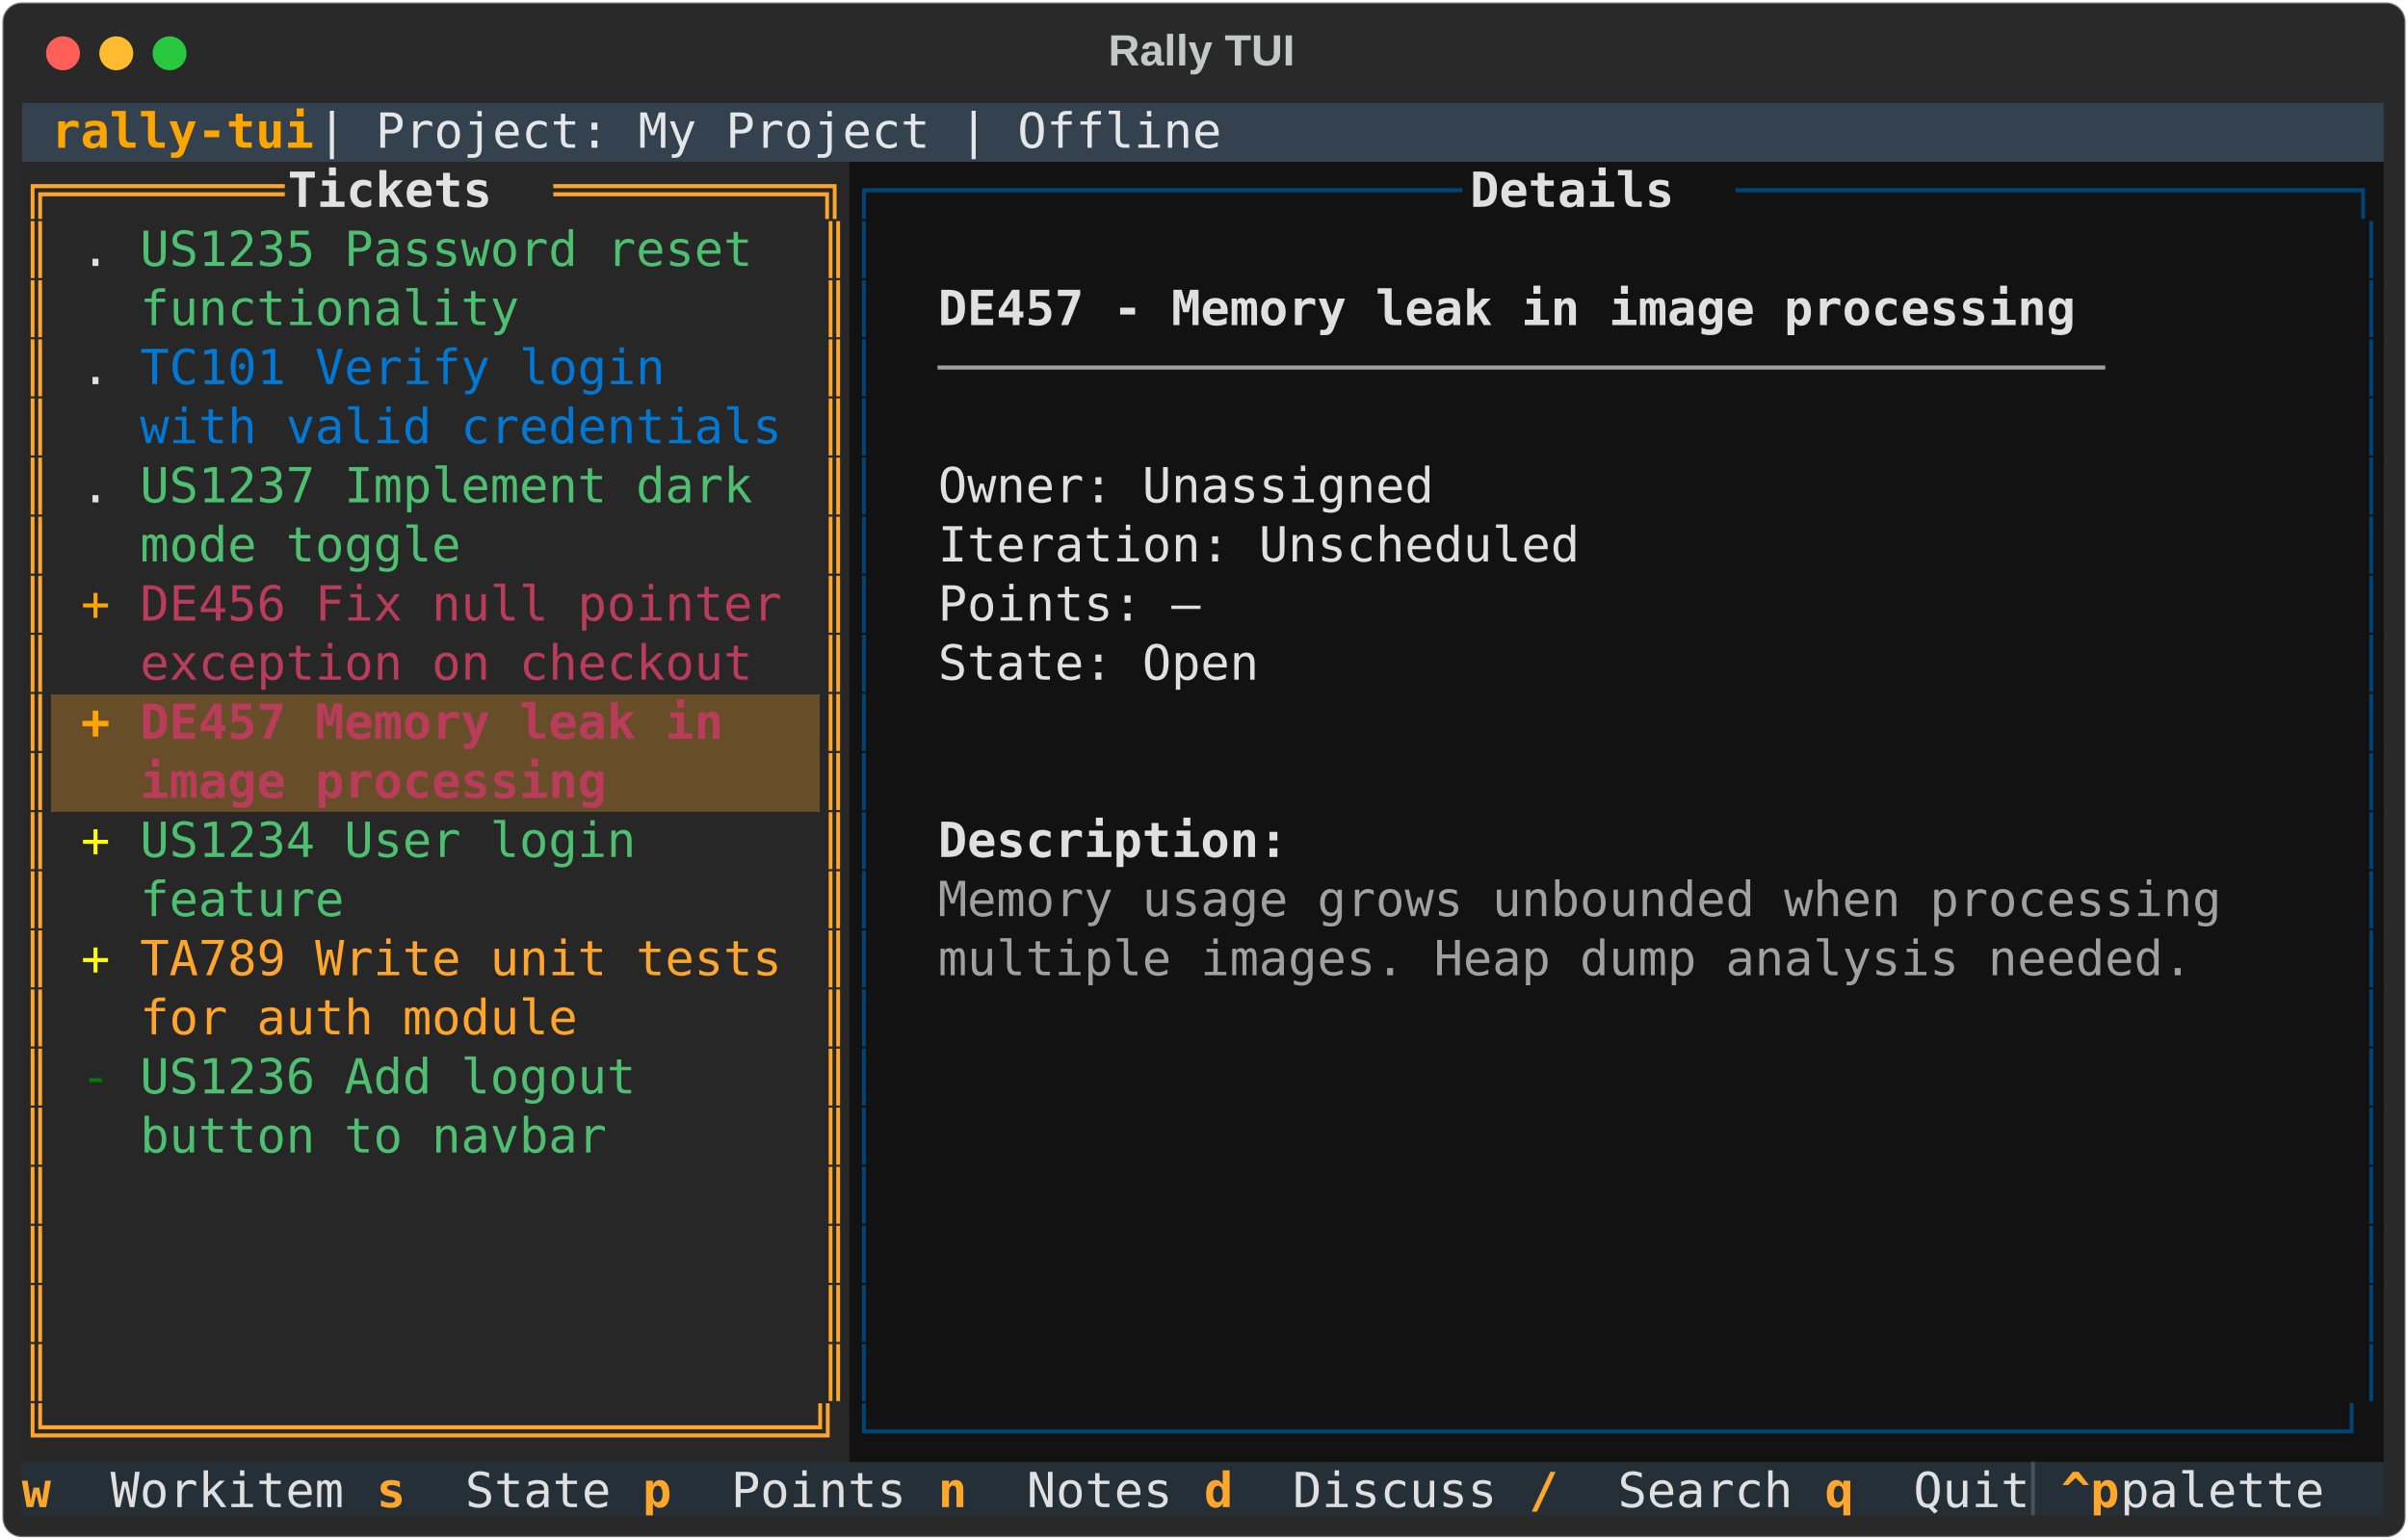
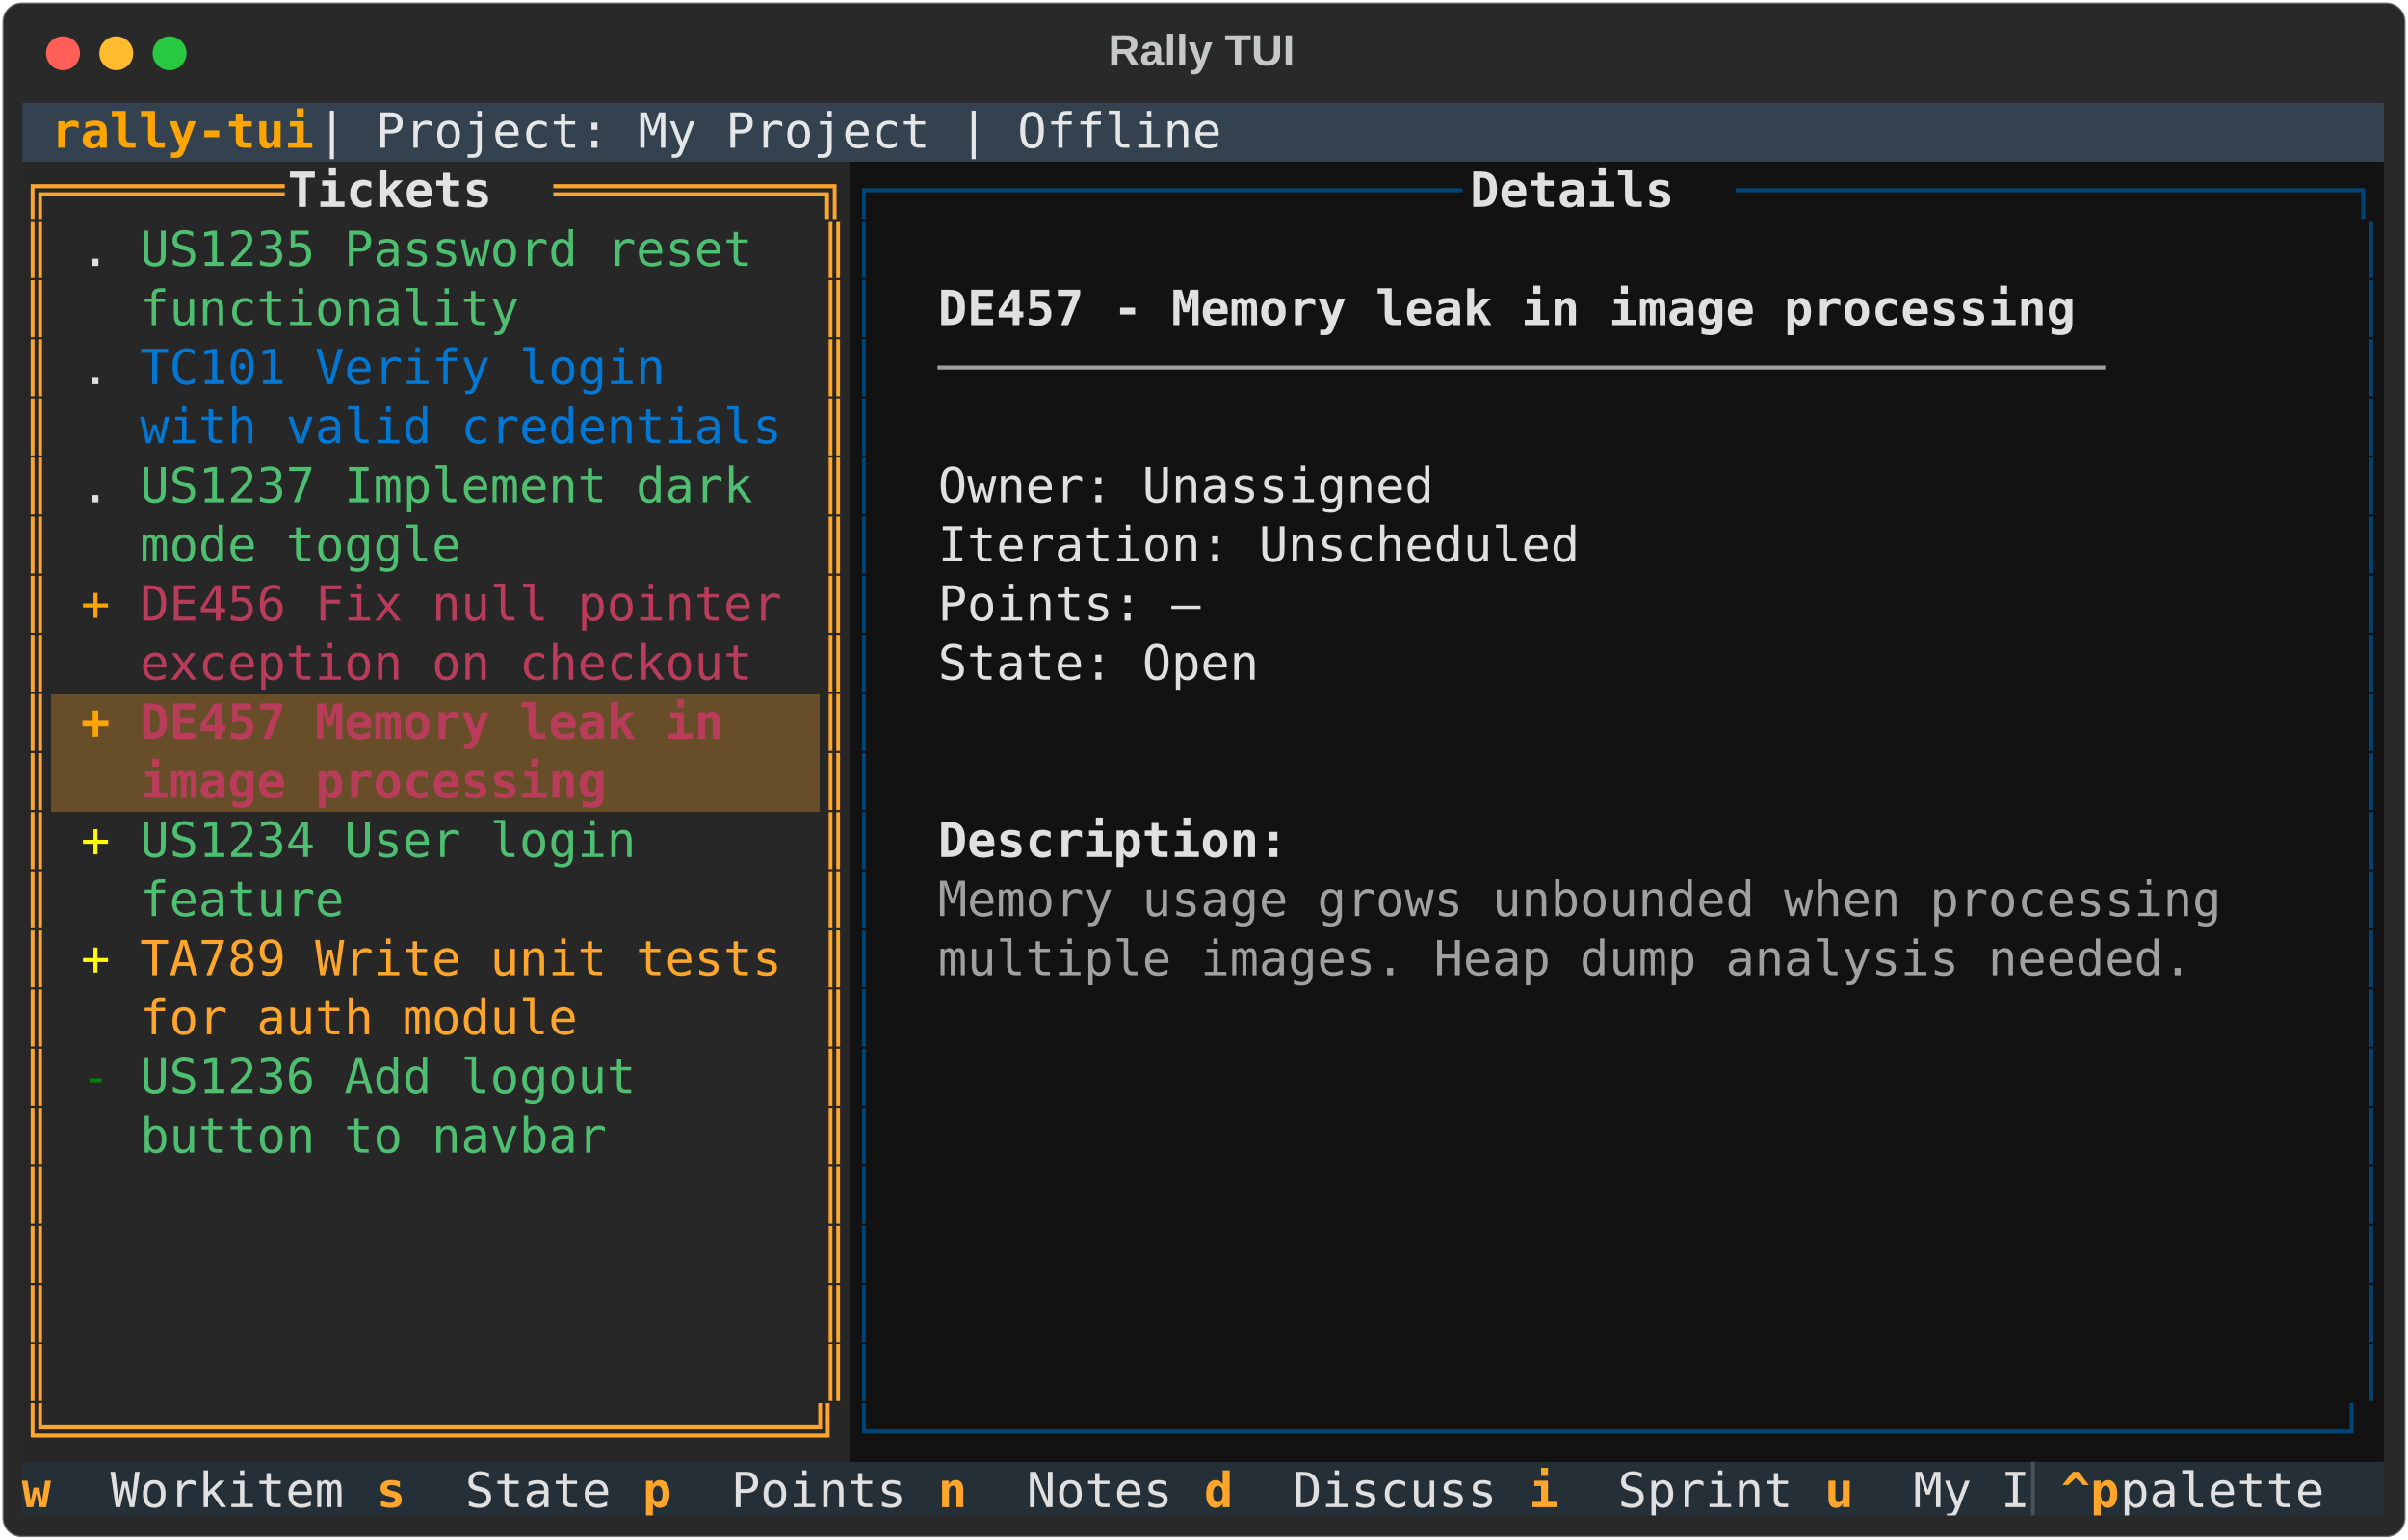
<svg xmlns="http://www.w3.org/2000/svg" class="rich-terminal" viewBox="0 0 994 635.6">
  <style>

    @font-face {
        font-family: "Fira Code";
        src: local("FiraCode-Regular"),
                url("https://cdnjs.cloudflare.com/ajax/libs/firacode/6.2.0/woff2/FiraCode-Regular.woff2") format("woff2"),
                url("https://cdnjs.cloudflare.com/ajax/libs/firacode/6.2.0/woff/FiraCode-Regular.woff") format("woff");
        font-style: normal;
        font-weight: 400;
    }
    @font-face {
        font-family: "Fira Code";
        src: local("FiraCode-Bold"),
                url("https://cdnjs.cloudflare.com/ajax/libs/firacode/6.2.0/woff2/FiraCode-Bold.woff2") format("woff2"),
                url("https://cdnjs.cloudflare.com/ajax/libs/firacode/6.2.0/woff/FiraCode-Bold.woff") format("woff");
        font-style: bold;
        font-weight: 700;
    }

    .terminal-matrix {
        font-family: Fira Code, monospace;
        font-size: 20px;
        line-height: 24.4px;
        font-variant-east-asian: full-width;
    }

    .terminal-title {
        font-size: 18px;
        font-weight: bold;
        font-family: arial;
    }

    .terminal-r1 { fill: #c5c8c6 }
.terminal-r2 { fill: #ffa500;font-weight: bold }
.terminal-r3 { fill: #e4e6e7 }
.terminal-r4 { fill: #fea62b }
.terminal-r5 { fill: #e2e2e2;font-weight: bold }
.terminal-r6 { fill: #004578 }
.terminal-r7 { fill: #e0e0e0;font-weight: bold }
.terminal-r8 { fill: #e0e0e0 }
.terminal-r9 { fill: #4ebf71 }
.terminal-r10 { fill: #0178d4 }
.terminal-r11 { fill: #a0a0a0 }
.terminal-r12 { fill: #ffa500 }
.terminal-r13 { fill: #b93c5b }
.terminal-r14 { fill: #b93c5b;font-weight: bold }
.terminal-r15 { fill: #ffff00 }
.terminal-r16 { fill: #008000 }
.terminal-r17 { fill: #ffa62b;font-weight: bold }
.terminal-r18 { fill: #495259 }
    </style>
  <defs>
    <clipPath id="terminal-clip-terminal">
      <rect x="0" y="0" width="975.0" height="584.6" />
    </clipPath>
    <clipPath id="terminal-line-0">
      <rect x="0" y="1.5" width="976" height="24.65" />
    </clipPath>
    <clipPath id="terminal-line-1">
      <rect x="0" y="25.9" width="976" height="24.65" />
    </clipPath>
    <clipPath id="terminal-line-2">
      <rect x="0" y="50.3" width="976" height="24.65" />
    </clipPath>
    <clipPath id="terminal-line-3">
      <rect x="0" y="74.7" width="976" height="24.65" />
    </clipPath>
    <clipPath id="terminal-line-4">
      <rect x="0" y="99.1" width="976" height="24.65" />
    </clipPath>
    <clipPath id="terminal-line-5">
      <rect x="0" y="123.5" width="976" height="24.65" />
    </clipPath>
    <clipPath id="terminal-line-6">
      <rect x="0" y="147.9" width="976" height="24.65" />
    </clipPath>
    <clipPath id="terminal-line-7">
      <rect x="0" y="172.3" width="976" height="24.65" />
    </clipPath>
    <clipPath id="terminal-line-8">
      <rect x="0" y="196.7" width="976" height="24.65" />
    </clipPath>
    <clipPath id="terminal-line-9">
      <rect x="0" y="221.1" width="976" height="24.65" />
    </clipPath>
    <clipPath id="terminal-line-10">
      <rect x="0" y="245.5" width="976" height="24.65" />
    </clipPath>
    <clipPath id="terminal-line-11">
      <rect x="0" y="269.9" width="976" height="24.65" />
    </clipPath>
    <clipPath id="terminal-line-12">
      <rect x="0" y="294.3" width="976" height="24.65" />
    </clipPath>
    <clipPath id="terminal-line-13">
      <rect x="0" y="318.7" width="976" height="24.65" />
    </clipPath>
    <clipPath id="terminal-line-14">
      <rect x="0" y="343.1" width="976" height="24.65" />
    </clipPath>
    <clipPath id="terminal-line-15">
      <rect x="0" y="367.5" width="976" height="24.65" />
    </clipPath>
    <clipPath id="terminal-line-16">
      <rect x="0" y="391.9" width="976" height="24.65" />
    </clipPath>
    <clipPath id="terminal-line-17">
      <rect x="0" y="416.3" width="976" height="24.65" />
    </clipPath>
    <clipPath id="terminal-line-18">
      <rect x="0" y="440.7" width="976" height="24.65" />
    </clipPath>
    <clipPath id="terminal-line-19">
      <rect x="0" y="465.1" width="976" height="24.65" />
    </clipPath>
    <clipPath id="terminal-line-20">
      <rect x="0" y="489.5" width="976" height="24.65" />
    </clipPath>
    <clipPath id="terminal-line-21">
      <rect x="0" y="513.9" width="976" height="24.65" />
    </clipPath>
    <clipPath id="terminal-line-22">
      <rect x="0" y="538.3" width="976" height="24.65" />
    </clipPath>
  </defs>
  <rect fill="#292929" stroke="rgba(255,255,255,0.35)" stroke-width="1" x="1" y="1" width="992" height="633.6" rx="8" />
  <text class="terminal-title" fill="#c5c8c6" text-anchor="middle" x="496" y="27">Rally TUI</text>
  <g transform="translate(26,22)">
    <circle cx="0" cy="0" r="7" fill="#ff5f57" />
    <circle cx="22" cy="0" r="7" fill="#febc2e" />
    <circle cx="44" cy="0" r="7" fill="#28c840" />
  </g>
  <g transform="translate(9, 41)" clip-path="url(#terminal-clip-terminal)">
    <rect fill="#33424e" x="0" y="1.5" width="12.2" height="24.65" shape-rendering="crispEdges" />
    <rect fill="#33424e" x="12.2" y="1.5" width="109.8" height="24.65" shape-rendering="crispEdges" />
    <rect fill="#33424e" x="122" y="1.5" width="390.4" height="24.65" shape-rendering="crispEdges" />
    <rect fill="#33424e" x="512.4" y="1.5" width="463.6" height="24.65" shape-rendering="crispEdges" />
    <rect fill="#272727" x="0" y="25.9" width="109.8" height="24.65" shape-rendering="crispEdges" />
    <rect fill="#272727" x="109.8" y="25.9" width="109.8" height="24.65" shape-rendering="crispEdges" />
    <rect fill="#272727" x="219.6" y="25.9" width="122" height="24.65" shape-rendering="crispEdges" />
    <rect fill="#121212" x="341.6" y="25.9" width="256.2" height="24.65" shape-rendering="crispEdges" />
    <rect fill="#121212" x="597.8" y="25.9" width="109.8" height="24.65" shape-rendering="crispEdges" />
    <rect fill="#121212" x="707.6" y="25.9" width="268.4" height="24.65" shape-rendering="crispEdges" />
    <rect fill="#272727" x="0" y="50.3" width="12.2" height="24.65" shape-rendering="crispEdges" />
    <rect fill="#272727" x="12.2" y="50.3" width="12.2" height="24.65" shape-rendering="crispEdges" />
    <rect fill="#272727" x="24.4" y="50.3" width="12.2" height="24.65" shape-rendering="crispEdges" />
    <rect fill="#272727" x="36.6" y="50.3" width="12.2" height="24.65" shape-rendering="crispEdges" />
    <rect fill="#272727" x="48.8" y="50.3" width="256.2" height="24.65" shape-rendering="crispEdges" />
    <rect fill="#272727" x="305" y="50.3" width="24.4" height="24.65" shape-rendering="crispEdges" />
    <rect fill="#272727" x="329.4" y="50.3" width="12.2" height="24.65" shape-rendering="crispEdges" />
    <rect fill="#121212" x="341.6" y="50.3" width="12.2" height="24.65" shape-rendering="crispEdges" />
    <rect fill="#121212" x="353.8" y="50.3" width="610" height="24.65" shape-rendering="crispEdges" />
    <rect fill="#121212" x="963.8" y="50.3" width="12.2" height="24.65" shape-rendering="crispEdges" />
    <rect fill="#272727" x="0" y="74.7" width="12.2" height="24.65" shape-rendering="crispEdges" />
    <rect fill="#272727" x="12.2" y="74.7" width="36.6" height="24.65" shape-rendering="crispEdges" />
    <rect fill="#272727" x="48.8" y="74.7" width="158.6" height="24.65" shape-rendering="crispEdges" />
    <rect fill="#272727" x="207.4" y="74.7" width="122" height="24.65" shape-rendering="crispEdges" />
    <rect fill="#272727" x="329.4" y="74.7" width="12.2" height="24.65" shape-rendering="crispEdges" />
    <rect fill="#121212" x="341.6" y="74.7" width="12.2" height="24.65" shape-rendering="crispEdges" />
    <rect fill="#121212" x="353.8" y="74.7" width="24.4" height="24.65" shape-rendering="crispEdges" />
    <rect fill="#121212" x="378.2" y="74.7" width="475.8" height="24.65" shape-rendering="crispEdges" />
    <rect fill="#121212" x="854" y="74.7" width="109.8" height="24.65" shape-rendering="crispEdges" />
    <rect fill="#121212" x="963.8" y="74.7" width="12.2" height="24.65" shape-rendering="crispEdges" />
    <rect fill="#272727" x="0" y="99.1" width="12.2" height="24.65" shape-rendering="crispEdges" />
    <rect fill="#272727" x="12.2" y="99.1" width="12.2" height="24.65" shape-rendering="crispEdges" />
    <rect fill="#272727" x="24.4" y="99.1" width="12.2" height="24.65" shape-rendering="crispEdges" />
    <rect fill="#272727" x="36.6" y="99.1" width="12.2" height="24.65" shape-rendering="crispEdges" />
    <rect fill="#272727" x="48.8" y="99.1" width="219.6" height="24.65" shape-rendering="crispEdges" />
    <rect fill="#272727" x="268.4" y="99.1" width="61" height="24.65" shape-rendering="crispEdges" />
    <rect fill="#272727" x="329.4" y="99.1" width="12.2" height="24.65" shape-rendering="crispEdges" />
    <rect fill="#121212" x="341.6" y="99.1" width="12.2" height="24.65" shape-rendering="crispEdges" />
    <rect fill="#121212" x="353.8" y="99.1" width="24.4" height="24.65" shape-rendering="crispEdges" />
    <rect fill="#121212" x="378.2" y="99.1" width="488" height="24.65" shape-rendering="crispEdges" />
    <rect fill="#121212" x="866.2" y="99.1" width="97.6" height="24.65" shape-rendering="crispEdges" />
    <rect fill="#121212" x="963.8" y="99.1" width="12.2" height="24.65" shape-rendering="crispEdges" />
    <rect fill="#272727" x="0" y="123.5" width="12.2" height="24.65" shape-rendering="crispEdges" />
    <rect fill="#272727" x="12.2" y="123.5" width="36.6" height="24.65" shape-rendering="crispEdges" />
    <rect fill="#272727" x="48.8" y="123.5" width="268.4" height="24.65" shape-rendering="crispEdges" />
    <rect fill="#272727" x="317.2" y="123.5" width="12.2" height="24.65" shape-rendering="crispEdges" />
    <rect fill="#272727" x="329.4" y="123.5" width="12.2" height="24.65" shape-rendering="crispEdges" />
    <rect fill="#121212" x="341.6" y="123.5" width="12.2" height="24.65" shape-rendering="crispEdges" />
    <rect fill="#121212" x="353.8" y="123.5" width="610" height="24.65" shape-rendering="crispEdges" />
    <rect fill="#121212" x="963.8" y="123.5" width="12.2" height="24.65" shape-rendering="crispEdges" />
    <rect fill="#272727" x="0" y="147.9" width="12.2" height="24.65" shape-rendering="crispEdges" />
    <rect fill="#272727" x="12.2" y="147.9" width="12.2" height="24.65" shape-rendering="crispEdges" />
    <rect fill="#272727" x="24.4" y="147.9" width="12.2" height="24.65" shape-rendering="crispEdges" />
    <rect fill="#272727" x="36.6" y="147.9" width="12.2" height="24.65" shape-rendering="crispEdges" />
    <rect fill="#272727" x="48.8" y="147.9" width="256.2" height="24.65" shape-rendering="crispEdges" />
    <rect fill="#272727" x="305" y="147.9" width="24.4" height="24.65" shape-rendering="crispEdges" />
    <rect fill="#272727" x="329.4" y="147.9" width="12.2" height="24.65" shape-rendering="crispEdges" />
    <rect fill="#121212" x="341.6" y="147.9" width="12.2" height="24.65" shape-rendering="crispEdges" />
    <rect fill="#121212" x="353.8" y="147.9" width="24.4" height="24.65" shape-rendering="crispEdges" />
    <rect fill="#121212" x="378.2" y="147.9" width="207.4" height="24.65" shape-rendering="crispEdges" />
    <rect fill="#121212" x="585.6" y="147.9" width="378.2" height="24.65" shape-rendering="crispEdges" />
    <rect fill="#121212" x="963.8" y="147.9" width="12.2" height="24.65" shape-rendering="crispEdges" />
    <rect fill="#272727" x="0" y="172.3" width="12.2" height="24.65" shape-rendering="crispEdges" />
    <rect fill="#272727" x="12.2" y="172.3" width="36.6" height="24.65" shape-rendering="crispEdges" />
    <rect fill="#272727" x="48.8" y="172.3" width="134.2" height="24.65" shape-rendering="crispEdges" />
    <rect fill="#272727" x="183" y="172.3" width="146.4" height="24.65" shape-rendering="crispEdges" />
    <rect fill="#272727" x="329.4" y="172.3" width="12.2" height="24.65" shape-rendering="crispEdges" />
    <rect fill="#121212" x="341.6" y="172.3" width="12.2" height="24.65" shape-rendering="crispEdges" />
    <rect fill="#121212" x="353.8" y="172.3" width="24.4" height="24.65" shape-rendering="crispEdges" />
    <rect fill="#121212" x="378.2" y="172.3" width="268.4" height="24.65" shape-rendering="crispEdges" />
    <rect fill="#121212" x="646.6" y="172.3" width="317.2" height="24.65" shape-rendering="crispEdges" />
    <rect fill="#121212" x="963.8" y="172.3" width="12.2" height="24.65" shape-rendering="crispEdges" />
    <rect fill="#272727" x="0" y="196.7" width="12.2" height="24.65" shape-rendering="crispEdges" />
    <rect fill="#272727" x="12.2" y="196.7" width="12.2" height="24.65" shape-rendering="crispEdges" />
    <rect fill="#272727" x="24.4" y="196.7" width="12.2" height="24.65" shape-rendering="crispEdges" />
    <rect fill="#272727" x="36.6" y="196.7" width="12.2" height="24.65" shape-rendering="crispEdges" />
    <rect fill="#272727" x="48.8" y="196.7" width="268.4" height="24.65" shape-rendering="crispEdges" />
    <rect fill="#272727" x="317.2" y="196.7" width="12.2" height="24.65" shape-rendering="crispEdges" />
    <rect fill="#272727" x="329.4" y="196.7" width="12.2" height="24.65" shape-rendering="crispEdges" />
    <rect fill="#121212" x="341.6" y="196.7" width="12.2" height="24.65" shape-rendering="crispEdges" />
    <rect fill="#121212" x="353.8" y="196.7" width="24.4" height="24.65" shape-rendering="crispEdges" />
    <rect fill="#121212" x="378.2" y="196.7" width="109.8" height="24.65" shape-rendering="crispEdges" />
    <rect fill="#121212" x="488" y="196.7" width="475.8" height="24.65" shape-rendering="crispEdges" />
    <rect fill="#121212" x="963.8" y="196.7" width="12.2" height="24.65" shape-rendering="crispEdges" />
    <rect fill="#272727" x="0" y="221.1" width="12.2" height="24.65" shape-rendering="crispEdges" />
    <rect fill="#272727" x="12.2" y="221.1" width="36.6" height="24.65" shape-rendering="crispEdges" />
    <rect fill="#272727" x="48.8" y="221.1" width="256.2" height="24.65" shape-rendering="crispEdges" />
    <rect fill="#272727" x="305" y="221.1" width="24.4" height="24.65" shape-rendering="crispEdges" />
    <rect fill="#272727" x="329.4" y="221.1" width="12.2" height="24.65" shape-rendering="crispEdges" />
    <rect fill="#121212" x="341.6" y="221.1" width="12.2" height="24.65" shape-rendering="crispEdges" />
    <rect fill="#121212" x="353.8" y="221.1" width="24.4" height="24.65" shape-rendering="crispEdges" />
    <rect fill="#121212" x="378.2" y="221.1" width="134.2" height="24.65" shape-rendering="crispEdges" />
    <rect fill="#121212" x="512.4" y="221.1" width="451.4" height="24.65" shape-rendering="crispEdges" />
    <rect fill="#121212" x="963.8" y="221.1" width="12.2" height="24.65" shape-rendering="crispEdges" />
    <rect fill="#272727" x="0" y="245.5" width="12.2" height="24.65" shape-rendering="crispEdges" />
    <rect fill="#674d28" x="12.2" y="245.5" width="12.2" height="24.65" shape-rendering="crispEdges" />
    <rect fill="#674d28" x="24.4" y="245.5" width="12.2" height="24.65" shape-rendering="crispEdges" />
    <rect fill="#674d28" x="36.6" y="245.5" width="12.2" height="24.65" shape-rendering="crispEdges" />
    <rect fill="#674d28" x="48.8" y="245.5" width="244" height="24.65" shape-rendering="crispEdges" />
    <rect fill="#674d28" x="292.8" y="245.5" width="36.6" height="24.65" shape-rendering="crispEdges" />
    <rect fill="#272727" x="329.4" y="245.5" width="12.2" height="24.65" shape-rendering="crispEdges" />
    <rect fill="#121212" x="341.6" y="245.5" width="12.2" height="24.65" shape-rendering="crispEdges" />
    <rect fill="#121212" x="353.8" y="245.5" width="610" height="24.65" shape-rendering="crispEdges" />
    <rect fill="#121212" x="963.8" y="245.5" width="12.2" height="24.65" shape-rendering="crispEdges" />
    <rect fill="#272727" x="0" y="269.9" width="12.2" height="24.65" shape-rendering="crispEdges" />
    <rect fill="#674d28" x="12.2" y="269.9" width="36.6" height="24.65" shape-rendering="crispEdges" />
    <rect fill="#674d28" x="48.8" y="269.9" width="195.2" height="24.65" shape-rendering="crispEdges" />
    <rect fill="#674d28" x="244" y="269.9" width="85.4" height="24.65" shape-rendering="crispEdges" />
    <rect fill="#272727" x="329.4" y="269.9" width="12.2" height="24.65" shape-rendering="crispEdges" />
    <rect fill="#121212" x="341.6" y="269.9" width="12.2" height="24.65" shape-rendering="crispEdges" />
    <rect fill="#121212" x="353.8" y="269.9" width="24.4" height="24.65" shape-rendering="crispEdges" />
    <rect fill="#121212" x="378.2" y="269.9" width="0" height="24.65" shape-rendering="crispEdges" />
    <rect fill="#121212" x="378.2" y="269.9" width="585.6" height="24.65" shape-rendering="crispEdges" />
    <rect fill="#121212" x="963.8" y="269.9" width="12.2" height="24.65" shape-rendering="crispEdges" />
    <rect fill="#272727" x="0" y="294.3" width="12.2" height="24.65" shape-rendering="crispEdges" />
    <rect fill="#272727" x="12.2" y="294.3" width="12.2" height="24.65" shape-rendering="crispEdges" />
    <rect fill="#272727" x="24.4" y="294.3" width="12.2" height="24.65" shape-rendering="crispEdges" />
    <rect fill="#272727" x="36.6" y="294.3" width="12.2" height="24.65" shape-rendering="crispEdges" />
    <rect fill="#272727" x="48.8" y="294.3" width="207.4" height="24.65" shape-rendering="crispEdges" />
    <rect fill="#272727" x="256.2" y="294.3" width="73.2" height="24.65" shape-rendering="crispEdges" />
    <rect fill="#272727" x="329.4" y="294.3" width="12.2" height="24.65" shape-rendering="crispEdges" />
    <rect fill="#121212" x="341.6" y="294.3" width="12.2" height="24.65" shape-rendering="crispEdges" />
    <rect fill="#121212" x="353.8" y="294.3" width="24.4" height="24.65" shape-rendering="crispEdges" />
    <rect fill="#121212" x="378.2" y="294.3" width="146.4" height="24.65" shape-rendering="crispEdges" />
    <rect fill="#121212" x="524.6" y="294.3" width="439.2" height="24.65" shape-rendering="crispEdges" />
    <rect fill="#121212" x="963.8" y="294.3" width="12.2" height="24.65" shape-rendering="crispEdges" />
    <rect fill="#272727" x="0" y="318.7" width="12.2" height="24.65" shape-rendering="crispEdges" />
    <rect fill="#272727" x="12.2" y="318.7" width="36.6" height="24.65" shape-rendering="crispEdges" />
    <rect fill="#272727" x="48.8" y="318.7" width="85.4" height="24.65" shape-rendering="crispEdges" />
    <rect fill="#272727" x="134.2" y="318.7" width="195.2" height="24.65" shape-rendering="crispEdges" />
    <rect fill="#272727" x="329.4" y="318.7" width="12.2" height="24.65" shape-rendering="crispEdges" />
    <rect fill="#121212" x="341.6" y="318.7" width="12.2" height="24.65" shape-rendering="crispEdges" />
    <rect fill="#121212" x="353.8" y="318.7" width="24.4" height="24.65" shape-rendering="crispEdges" />
    <rect fill="#121212" x="378.2" y="318.7" width="536.8" height="24.65" shape-rendering="crispEdges" />
    <rect fill="#121212" x="915" y="318.7" width="48.8" height="24.65" shape-rendering="crispEdges" />
    <rect fill="#121212" x="963.8" y="318.7" width="12.2" height="24.65" shape-rendering="crispEdges" />
    <rect fill="#272727" x="0" y="343.1" width="12.2" height="24.65" shape-rendering="crispEdges" />
    <rect fill="#272727" x="12.2" y="343.1" width="12.2" height="24.65" shape-rendering="crispEdges" />
    <rect fill="#272727" x="24.4" y="343.1" width="12.2" height="24.65" shape-rendering="crispEdges" />
    <rect fill="#272727" x="36.6" y="343.1" width="12.2" height="24.65" shape-rendering="crispEdges" />
    <rect fill="#272727" x="48.8" y="343.1" width="268.4" height="24.65" shape-rendering="crispEdges" />
    <rect fill="#272727" x="317.2" y="343.1" width="12.2" height="24.65" shape-rendering="crispEdges" />
    <rect fill="#272727" x="329.4" y="343.1" width="12.2" height="24.65" shape-rendering="crispEdges" />
    <rect fill="#121212" x="341.6" y="343.1" width="12.2" height="24.65" shape-rendering="crispEdges" />
    <rect fill="#121212" x="353.8" y="343.1" width="24.4" height="24.65" shape-rendering="crispEdges" />
    <rect fill="#121212" x="378.2" y="343.1" width="524.6" height="24.65" shape-rendering="crispEdges" />
    <rect fill="#121212" x="902.8" y="343.1" width="61" height="24.65" shape-rendering="crispEdges" />
    <rect fill="#121212" x="963.8" y="343.1" width="12.2" height="24.65" shape-rendering="crispEdges" />
    <rect fill="#272727" x="0" y="367.5" width="12.2" height="24.65" shape-rendering="crispEdges" />
    <rect fill="#272727" x="12.2" y="367.5" width="36.6" height="24.65" shape-rendering="crispEdges" />
    <rect fill="#272727" x="48.8" y="367.5" width="183" height="24.65" shape-rendering="crispEdges" />
    <rect fill="#272727" x="231.8" y="367.5" width="97.6" height="24.65" shape-rendering="crispEdges" />
    <rect fill="#272727" x="329.4" y="367.5" width="12.2" height="24.65" shape-rendering="crispEdges" />
    <rect fill="#121212" x="341.6" y="367.5" width="12.2" height="24.65" shape-rendering="crispEdges" />
    <rect fill="#121212" x="353.8" y="367.5" width="610" height="24.65" shape-rendering="crispEdges" />
    <rect fill="#121212" x="963.8" y="367.5" width="12.2" height="24.65" shape-rendering="crispEdges" />
    <rect fill="#272727" x="0" y="391.9" width="12.2" height="24.65" shape-rendering="crispEdges" />
    <rect fill="#272727" x="12.2" y="391.9" width="12.2" height="24.65" shape-rendering="crispEdges" />
    <rect fill="#272727" x="24.4" y="391.9" width="12.2" height="24.65" shape-rendering="crispEdges" />
    <rect fill="#272727" x="36.6" y="391.9" width="12.2" height="24.65" shape-rendering="crispEdges" />
    <rect fill="#272727" x="48.8" y="391.9" width="207.4" height="24.65" shape-rendering="crispEdges" />
    <rect fill="#272727" x="256.2" y="391.9" width="73.2" height="24.65" shape-rendering="crispEdges" />
    <rect fill="#272727" x="329.4" y="391.9" width="12.2" height="24.65" shape-rendering="crispEdges" />
    <rect fill="#121212" x="341.6" y="391.9" width="12.2" height="24.65" shape-rendering="crispEdges" />
    <rect fill="#121212" x="353.8" y="391.9" width="610" height="24.65" shape-rendering="crispEdges" />
    <rect fill="#121212" x="963.8" y="391.9" width="12.2" height="24.65" shape-rendering="crispEdges" />
    <rect fill="#272727" x="0" y="416.3" width="12.2" height="24.65" shape-rendering="crispEdges" />
    <rect fill="#272727" x="12.2" y="416.3" width="36.6" height="24.65" shape-rendering="crispEdges" />
    <rect fill="#272727" x="48.8" y="416.3" width="195.2" height="24.65" shape-rendering="crispEdges" />
    <rect fill="#272727" x="244" y="416.3" width="85.4" height="24.65" shape-rendering="crispEdges" />
    <rect fill="#272727" x="329.4" y="416.3" width="12.2" height="24.65" shape-rendering="crispEdges" />
    <rect fill="#121212" x="341.6" y="416.3" width="12.2" height="24.65" shape-rendering="crispEdges" />
    <rect fill="#121212" x="353.8" y="416.3" width="610" height="24.65" shape-rendering="crispEdges" />
    <rect fill="#121212" x="963.8" y="416.3" width="12.2" height="24.65" shape-rendering="crispEdges" />
    <rect fill="#272727" x="0" y="440.7" width="12.2" height="24.65" shape-rendering="crispEdges" />
    <rect fill="#272727" x="12.2" y="440.7" width="317.2" height="24.65" shape-rendering="crispEdges" />
    <rect fill="#272727" x="329.4" y="440.7" width="12.2" height="24.65" shape-rendering="crispEdges" />
    <rect fill="#121212" x="341.6" y="440.7" width="12.2" height="24.65" shape-rendering="crispEdges" />
    <rect fill="#121212" x="353.8" y="440.7" width="610" height="24.65" shape-rendering="crispEdges" />
    <rect fill="#121212" x="963.8" y="440.7" width="12.2" height="24.65" shape-rendering="crispEdges" />
    <rect fill="#272727" x="0" y="465.1" width="12.2" height="24.65" shape-rendering="crispEdges" />
    <rect fill="#272727" x="12.2" y="465.1" width="317.2" height="24.65" shape-rendering="crispEdges" />
    <rect fill="#272727" x="329.4" y="465.1" width="12.2" height="24.65" shape-rendering="crispEdges" />
    <rect fill="#121212" x="341.6" y="465.1" width="12.2" height="24.65" shape-rendering="crispEdges" />
    <rect fill="#121212" x="353.8" y="465.1" width="610" height="24.65" shape-rendering="crispEdges" />
    <rect fill="#121212" x="963.8" y="465.1" width="12.2" height="24.65" shape-rendering="crispEdges" />
    <rect fill="#272727" x="0" y="489.5" width="12.2" height="24.65" shape-rendering="crispEdges" />
    <rect fill="#272727" x="12.2" y="489.5" width="317.2" height="24.65" shape-rendering="crispEdges" />
    <rect fill="#272727" x="329.4" y="489.5" width="12.2" height="24.65" shape-rendering="crispEdges" />
    <rect fill="#121212" x="341.6" y="489.5" width="12.2" height="24.65" shape-rendering="crispEdges" />
    <rect fill="#121212" x="353.8" y="489.5" width="610" height="24.65" shape-rendering="crispEdges" />
    <rect fill="#121212" x="963.8" y="489.5" width="12.2" height="24.65" shape-rendering="crispEdges" />
    <rect fill="#272727" x="0" y="513.9" width="12.2" height="24.65" shape-rendering="crispEdges" />
    <rect fill="#272727" x="12.2" y="513.9" width="317.2" height="24.65" shape-rendering="crispEdges" />
    <rect fill="#272727" x="329.4" y="513.9" width="12.2" height="24.65" shape-rendering="crispEdges" />
    <rect fill="#121212" x="341.6" y="513.9" width="12.2" height="24.65" shape-rendering="crispEdges" />
    <rect fill="#121212" x="353.8" y="513.9" width="610" height="24.65" shape-rendering="crispEdges" />
    <rect fill="#121212" x="963.8" y="513.9" width="12.2" height="24.65" shape-rendering="crispEdges" />
    <rect fill="#272727" x="0" y="538.3" width="341.6" height="24.65" shape-rendering="crispEdges" />
    <rect fill="#121212" x="341.6" y="538.3" width="634.4" height="24.65" shape-rendering="crispEdges" />
    <rect fill="#242f38" x="0" y="562.7" width="36.6" height="24.65" shape-rendering="crispEdges" />
    <rect fill="#242f38" x="36.6" y="562.7" width="109.8" height="24.65" shape-rendering="crispEdges" />
    <rect fill="#242f38" x="146.4" y="562.7" width="36.6" height="24.65" shape-rendering="crispEdges" />
    <rect fill="#242f38" x="183" y="562.7" width="73.2" height="24.65" shape-rendering="crispEdges" />
    <rect fill="#242f38" x="256.2" y="562.7" width="36.6" height="24.65" shape-rendering="crispEdges" />
    <rect fill="#242f38" x="292.8" y="562.7" width="85.4" height="24.65" shape-rendering="crispEdges" />
    <rect fill="#242f38" x="378.2" y="562.7" width="36.6" height="24.65" shape-rendering="crispEdges" />
    <rect fill="#242f38" x="414.8" y="562.7" width="73.2" height="24.65" shape-rendering="crispEdges" />
    <rect fill="#242f38" x="488" y="562.7" width="36.6" height="24.65" shape-rendering="crispEdges" />
    <rect fill="#242f38" x="524.6" y="562.7" width="97.6" height="24.65" shape-rendering="crispEdges" />
    <rect fill="#242f38" x="622.2" y="562.7" width="36.6" height="24.65" shape-rendering="crispEdges" />
    <rect fill="#242f38" x="658.8" y="562.7" width="85.4" height="24.65" shape-rendering="crispEdges" />
    <rect fill="#242f38" x="744.2" y="562.7" width="36.6" height="24.65" shape-rendering="crispEdges" />
    <rect fill="#242f38" x="780.8" y="562.7" width="48.8" height="24.65" shape-rendering="crispEdges" />
    <rect fill="#242f38" x="829.6" y="562.7" width="12.2" height="24.65" shape-rendering="crispEdges" />
    <rect fill="#242f38" x="841.8" y="562.7" width="24.4" height="24.65" shape-rendering="crispEdges" />
    <rect fill="#242f38" x="866.2" y="562.7" width="97.6" height="24.65" shape-rendering="crispEdges" />
    <rect fill="#242f38" x="963.8" y="562.7" width="12.2" height="24.65" shape-rendering="crispEdges" />
    <g class="terminal-matrix">
      <text class="terminal-r2" x="12.2" y="20" textLength="109.8" clip-path="url(#terminal-line-0)">rally-tui</text>
      <text class="terminal-r3" x="122" y="20" textLength="390.4" clip-path="url(#terminal-line-0)"> | Project: My Project | Offline</text>
      <text class="terminal-r1" x="976" y="20" textLength="12.2" clip-path="url(#terminal-line-0)">
</text>
      <text class="terminal-r4" x="0" y="44.4" textLength="109.8" clip-path="url(#terminal-line-1)">╔════════</text>
      <text class="terminal-r5" x="109.8" y="44.4" textLength="109.8" clip-path="url(#terminal-line-1)"> Tickets </text>
      <text class="terminal-r4" x="219.6" y="44.4" textLength="122" clip-path="url(#terminal-line-1)">═════════╗</text>
      <text class="terminal-r6" x="341.6" y="44.4" textLength="256.2" clip-path="url(#terminal-line-1)">┌────────────────────</text>
      <text class="terminal-r7" x="597.8" y="44.4" textLength="109.8" clip-path="url(#terminal-line-1)"> Details </text>
      <text class="terminal-r6" x="707.6" y="44.4" textLength="268.4" clip-path="url(#terminal-line-1)">─────────────────────┐</text>
      <text class="terminal-r1" x="976" y="44.4" textLength="12.2" clip-path="url(#terminal-line-1)">
</text>
      <text class="terminal-r4" x="0" y="68.8" textLength="12.2" clip-path="url(#terminal-line-2)">║</text>
      <text class="terminal-r8" x="24.4" y="68.8" textLength="12.2" clip-path="url(#terminal-line-2)">.</text>
      <text class="terminal-r9" x="48.8" y="68.8" textLength="256.2" clip-path="url(#terminal-line-2)">US1235 Password reset</text>
      <text class="terminal-r4" x="329.4" y="68.8" textLength="12.2" clip-path="url(#terminal-line-2)">║</text>
      <text class="terminal-r6" x="341.6" y="68.8" textLength="12.2" clip-path="url(#terminal-line-2)">│</text>
      <text class="terminal-r6" x="963.8" y="68.8" textLength="12.2" clip-path="url(#terminal-line-2)">│</text>
      <text class="terminal-r1" x="976" y="68.8" textLength="12.2" clip-path="url(#terminal-line-2)">
</text>
      <text class="terminal-r4" x="0" y="93.2" textLength="12.2" clip-path="url(#terminal-line-3)">║</text>
      <text class="terminal-r9" x="48.8" y="93.2" textLength="158.6" clip-path="url(#terminal-line-3)">functionality</text>
      <text class="terminal-r4" x="329.4" y="93.2" textLength="12.2" clip-path="url(#terminal-line-3)">║</text>
      <text class="terminal-r6" x="341.6" y="93.2" textLength="12.2" clip-path="url(#terminal-line-3)">│</text>
      <text class="terminal-r7" x="378.2" y="93.2" textLength="475.8" clip-path="url(#terminal-line-3)">DE457 - Memory leak in image processing</text>
      <text class="terminal-r6" x="963.8" y="93.2" textLength="12.2" clip-path="url(#terminal-line-3)">│</text>
      <text class="terminal-r1" x="976" y="93.2" textLength="12.2" clip-path="url(#terminal-line-3)">
</text>
      <text class="terminal-r4" x="0" y="117.6" textLength="12.2" clip-path="url(#terminal-line-4)">║</text>
      <text class="terminal-r8" x="24.4" y="117.6" textLength="12.2" clip-path="url(#terminal-line-4)">.</text>
      <text class="terminal-r10" x="48.8" y="117.6" textLength="219.6" clip-path="url(#terminal-line-4)">TC101 Verify login</text>
      <text class="terminal-r4" x="329.4" y="117.6" textLength="12.2" clip-path="url(#terminal-line-4)">║</text>
      <text class="terminal-r6" x="341.6" y="117.6" textLength="12.2" clip-path="url(#terminal-line-4)">│</text>
      <text class="terminal-r11" x="378.2" y="117.6" textLength="488" clip-path="url(#terminal-line-4)">────────────────────────────────────────</text>
      <text class="terminal-r6" x="963.8" y="117.6" textLength="12.2" clip-path="url(#terminal-line-4)">│</text>
      <text class="terminal-r1" x="976" y="117.6" textLength="12.2" clip-path="url(#terminal-line-4)">
</text>
      <text class="terminal-r4" x="0" y="142" textLength="12.2" clip-path="url(#terminal-line-5)">║</text>
      <text class="terminal-r10" x="48.8" y="142" textLength="268.4" clip-path="url(#terminal-line-5)">with valid credentials</text>
      <text class="terminal-r4" x="329.4" y="142" textLength="12.2" clip-path="url(#terminal-line-5)">║</text>
      <text class="terminal-r6" x="341.6" y="142" textLength="12.2" clip-path="url(#terminal-line-5)">│</text>
      <text class="terminal-r6" x="963.8" y="142" textLength="12.2" clip-path="url(#terminal-line-5)">│</text>
      <text class="terminal-r1" x="976" y="142" textLength="12.2" clip-path="url(#terminal-line-5)">
</text>
      <text class="terminal-r4" x="0" y="166.4" textLength="12.2" clip-path="url(#terminal-line-6)">║</text>
      <text class="terminal-r8" x="24.4" y="166.4" textLength="12.2" clip-path="url(#terminal-line-6)">.</text>
      <text class="terminal-r9" x="48.8" y="166.4" textLength="256.2" clip-path="url(#terminal-line-6)">US1237 Implement dark</text>
      <text class="terminal-r4" x="329.4" y="166.4" textLength="12.2" clip-path="url(#terminal-line-6)">║</text>
      <text class="terminal-r6" x="341.6" y="166.4" textLength="12.2" clip-path="url(#terminal-line-6)">│</text>
      <text class="terminal-r8" x="378.2" y="166.4" textLength="207.4" clip-path="url(#terminal-line-6)">Owner: Unassigned</text>
      <text class="terminal-r6" x="963.8" y="166.4" textLength="12.2" clip-path="url(#terminal-line-6)">│</text>
      <text class="terminal-r1" x="976" y="166.4" textLength="12.2" clip-path="url(#terminal-line-6)">
</text>
      <text class="terminal-r4" x="0" y="190.8" textLength="12.2" clip-path="url(#terminal-line-7)">║</text>
      <text class="terminal-r9" x="48.8" y="190.8" textLength="134.2" clip-path="url(#terminal-line-7)">mode toggle</text>
      <text class="terminal-r4" x="329.4" y="190.8" textLength="12.2" clip-path="url(#terminal-line-7)">║</text>
      <text class="terminal-r6" x="341.6" y="190.8" textLength="12.2" clip-path="url(#terminal-line-7)">│</text>
      <text class="terminal-r8" x="378.2" y="190.8" textLength="268.4" clip-path="url(#terminal-line-7)">Iteration: Unscheduled</text>
      <text class="terminal-r6" x="963.8" y="190.8" textLength="12.2" clip-path="url(#terminal-line-7)">│</text>
      <text class="terminal-r1" x="976" y="190.8" textLength="12.2" clip-path="url(#terminal-line-7)">
</text>
      <text class="terminal-r4" x="0" y="215.2" textLength="12.2" clip-path="url(#terminal-line-8)">║</text>
      <text class="terminal-r12" x="24.4" y="215.2" textLength="12.2" clip-path="url(#terminal-line-8)">+</text>
      <text class="terminal-r13" x="48.8" y="215.2" textLength="268.4" clip-path="url(#terminal-line-8)">DE456 Fix null pointer</text>
      <text class="terminal-r4" x="329.4" y="215.2" textLength="12.2" clip-path="url(#terminal-line-8)">║</text>
      <text class="terminal-r6" x="341.6" y="215.2" textLength="12.2" clip-path="url(#terminal-line-8)">│</text>
      <text class="terminal-r8" x="378.2" y="215.2" textLength="109.8" clip-path="url(#terminal-line-8)">Points: —</text>
      <text class="terminal-r6" x="963.8" y="215.2" textLength="12.2" clip-path="url(#terminal-line-8)">│</text>
      <text class="terminal-r1" x="976" y="215.2" textLength="12.2" clip-path="url(#terminal-line-8)">
</text>
      <text class="terminal-r4" x="0" y="239.6" textLength="12.2" clip-path="url(#terminal-line-9)">║</text>
      <text class="terminal-r13" x="48.8" y="239.6" textLength="256.2" clip-path="url(#terminal-line-9)">exception on checkout</text>
      <text class="terminal-r4" x="329.4" y="239.6" textLength="12.2" clip-path="url(#terminal-line-9)">║</text>
      <text class="terminal-r6" x="341.6" y="239.6" textLength="12.2" clip-path="url(#terminal-line-9)">│</text>
      <text class="terminal-r8" x="378.2" y="239.6" textLength="134.2" clip-path="url(#terminal-line-9)">State: Open</text>
      <text class="terminal-r6" x="963.8" y="239.6" textLength="12.2" clip-path="url(#terminal-line-9)">│</text>
      <text class="terminal-r1" x="976" y="239.6" textLength="12.2" clip-path="url(#terminal-line-9)">
</text>
      <text class="terminal-r4" x="0" y="264" textLength="12.2" clip-path="url(#terminal-line-10)">║</text>
      <text class="terminal-r2" x="24.4" y="264" textLength="12.2" clip-path="url(#terminal-line-10)">+</text>
      <text class="terminal-r14" x="48.8" y="264" textLength="244" clip-path="url(#terminal-line-10)">DE457 Memory leak in</text>
      <text class="terminal-r4" x="329.4" y="264" textLength="12.2" clip-path="url(#terminal-line-10)">║</text>
      <text class="terminal-r6" x="341.6" y="264" textLength="12.2" clip-path="url(#terminal-line-10)">│</text>
      <text class="terminal-r6" x="963.8" y="264" textLength="12.2" clip-path="url(#terminal-line-10)">│</text>
      <text class="terminal-r1" x="976" y="264" textLength="12.2" clip-path="url(#terminal-line-10)">
</text>
      <text class="terminal-r4" x="0" y="288.4" textLength="12.2" clip-path="url(#terminal-line-11)">║</text>
      <text class="terminal-r14" x="48.8" y="288.4" textLength="195.2" clip-path="url(#terminal-line-11)">image processing</text>
      <text class="terminal-r4" x="329.4" y="288.4" textLength="12.2" clip-path="url(#terminal-line-11)">║</text>
      <text class="terminal-r6" x="341.6" y="288.4" textLength="12.2" clip-path="url(#terminal-line-11)">│</text>
      <text class="terminal-r6" x="963.8" y="288.4" textLength="12.2" clip-path="url(#terminal-line-11)">│</text>
      <text class="terminal-r1" x="976" y="288.4" textLength="12.2" clip-path="url(#terminal-line-11)">
</text>
      <text class="terminal-r4" x="0" y="312.8" textLength="12.2" clip-path="url(#terminal-line-12)">║</text>
      <text class="terminal-r15" x="24.4" y="312.8" textLength="12.2" clip-path="url(#terminal-line-12)">+</text>
      <text class="terminal-r9" x="48.8" y="312.8" textLength="207.4" clip-path="url(#terminal-line-12)">US1234 User login</text>
      <text class="terminal-r4" x="329.4" y="312.8" textLength="12.2" clip-path="url(#terminal-line-12)">║</text>
      <text class="terminal-r6" x="341.6" y="312.8" textLength="12.2" clip-path="url(#terminal-line-12)">│</text>
      <text class="terminal-r7" x="378.2" y="312.8" textLength="146.4" clip-path="url(#terminal-line-12)">Description:</text>
      <text class="terminal-r6" x="963.8" y="312.8" textLength="12.2" clip-path="url(#terminal-line-12)">│</text>
      <text class="terminal-r1" x="976" y="312.8" textLength="12.2" clip-path="url(#terminal-line-12)">
</text>
      <text class="terminal-r4" x="0" y="337.2" textLength="12.2" clip-path="url(#terminal-line-13)">║</text>
      <text class="terminal-r9" x="48.8" y="337.2" textLength="85.4" clip-path="url(#terminal-line-13)">feature</text>
      <text class="terminal-r4" x="329.4" y="337.2" textLength="12.2" clip-path="url(#terminal-line-13)">║</text>
      <text class="terminal-r6" x="341.6" y="337.2" textLength="12.2" clip-path="url(#terminal-line-13)">│</text>
      <text class="terminal-r11" x="378.2" y="337.2" textLength="536.8" clip-path="url(#terminal-line-13)">Memory usage grows unbounded when processing</text>
      <text class="terminal-r6" x="963.8" y="337.2" textLength="12.2" clip-path="url(#terminal-line-13)">│</text>
      <text class="terminal-r1" x="976" y="337.2" textLength="12.2" clip-path="url(#terminal-line-13)">
</text>
      <text class="terminal-r4" x="0" y="361.6" textLength="12.2" clip-path="url(#terminal-line-14)">║</text>
      <text class="terminal-r15" x="24.4" y="361.6" textLength="12.2" clip-path="url(#terminal-line-14)">+</text>
      <text class="terminal-r4" x="48.8" y="361.6" textLength="268.4" clip-path="url(#terminal-line-14)">TA789 Write unit tests</text>
      <text class="terminal-r4" x="329.4" y="361.6" textLength="12.2" clip-path="url(#terminal-line-14)">║</text>
      <text class="terminal-r6" x="341.6" y="361.6" textLength="12.2" clip-path="url(#terminal-line-14)">│</text>
      <text class="terminal-r11" x="378.2" y="361.6" textLength="524.6" clip-path="url(#terminal-line-14)">multiple images. Heap dump analysis needed.</text>
      <text class="terminal-r6" x="963.8" y="361.6" textLength="12.2" clip-path="url(#terminal-line-14)">│</text>
      <text class="terminal-r1" x="976" y="361.6" textLength="12.2" clip-path="url(#terminal-line-14)">
</text>
      <text class="terminal-r4" x="0" y="386" textLength="12.2" clip-path="url(#terminal-line-15)">║</text>
      <text class="terminal-r4" x="48.8" y="386" textLength="183" clip-path="url(#terminal-line-15)">for auth module</text>
      <text class="terminal-r4" x="329.4" y="386" textLength="12.2" clip-path="url(#terminal-line-15)">║</text>
      <text class="terminal-r6" x="341.6" y="386" textLength="12.2" clip-path="url(#terminal-line-15)">│</text>
      <text class="terminal-r6" x="963.8" y="386" textLength="12.2" clip-path="url(#terminal-line-15)">│</text>
      <text class="terminal-r1" x="976" y="386" textLength="12.2" clip-path="url(#terminal-line-15)">
</text>
      <text class="terminal-r4" x="0" y="410.4" textLength="12.2" clip-path="url(#terminal-line-16)">║</text>
      <text class="terminal-r16" x="24.4" y="410.4" textLength="12.2" clip-path="url(#terminal-line-16)">-</text>
      <text class="terminal-r9" x="48.8" y="410.4" textLength="207.4" clip-path="url(#terminal-line-16)">US1236 Add logout</text>
      <text class="terminal-r4" x="329.4" y="410.4" textLength="12.2" clip-path="url(#terminal-line-16)">║</text>
      <text class="terminal-r6" x="341.6" y="410.4" textLength="12.2" clip-path="url(#terminal-line-16)">│</text>
      <text class="terminal-r6" x="963.8" y="410.4" textLength="12.2" clip-path="url(#terminal-line-16)">│</text>
      <text class="terminal-r1" x="976" y="410.4" textLength="12.2" clip-path="url(#terminal-line-16)">
</text>
      <text class="terminal-r4" x="0" y="434.8" textLength="12.2" clip-path="url(#terminal-line-17)">║</text>
      <text class="terminal-r9" x="48.8" y="434.8" textLength="195.2" clip-path="url(#terminal-line-17)">button to navbar</text>
      <text class="terminal-r4" x="329.4" y="434.8" textLength="12.2" clip-path="url(#terminal-line-17)">║</text>
      <text class="terminal-r6" x="341.6" y="434.8" textLength="12.2" clip-path="url(#terminal-line-17)">│</text>
      <text class="terminal-r6" x="963.8" y="434.8" textLength="12.2" clip-path="url(#terminal-line-17)">│</text>
      <text class="terminal-r1" x="976" y="434.8" textLength="12.2" clip-path="url(#terminal-line-17)">
</text>
      <text class="terminal-r4" x="0" y="459.2" textLength="12.2" clip-path="url(#terminal-line-18)">║</text>
      <text class="terminal-r4" x="329.4" y="459.2" textLength="12.2" clip-path="url(#terminal-line-18)">║</text>
      <text class="terminal-r6" x="341.6" y="459.2" textLength="12.2" clip-path="url(#terminal-line-18)">│</text>
      <text class="terminal-r6" x="963.8" y="459.2" textLength="12.2" clip-path="url(#terminal-line-18)">│</text>
      <text class="terminal-r1" x="976" y="459.2" textLength="12.2" clip-path="url(#terminal-line-18)">
</text>
      <text class="terminal-r4" x="0" y="483.6" textLength="12.2" clip-path="url(#terminal-line-19)">║</text>
      <text class="terminal-r4" x="329.4" y="483.6" textLength="12.2" clip-path="url(#terminal-line-19)">║</text>
      <text class="terminal-r6" x="341.6" y="483.6" textLength="12.2" clip-path="url(#terminal-line-19)">│</text>
      <text class="terminal-r6" x="963.8" y="483.6" textLength="12.2" clip-path="url(#terminal-line-19)">│</text>
      <text class="terminal-r1" x="976" y="483.6" textLength="12.2" clip-path="url(#terminal-line-19)">
</text>
      <text class="terminal-r4" x="0" y="508" textLength="12.2" clip-path="url(#terminal-line-20)">║</text>
      <text class="terminal-r4" x="329.4" y="508" textLength="12.2" clip-path="url(#terminal-line-20)">║</text>
      <text class="terminal-r6" x="341.6" y="508" textLength="12.2" clip-path="url(#terminal-line-20)">│</text>
      <text class="terminal-r6" x="963.8" y="508" textLength="12.2" clip-path="url(#terminal-line-20)">│</text>
      <text class="terminal-r1" x="976" y="508" textLength="12.2" clip-path="url(#terminal-line-20)">
</text>
      <text class="terminal-r4" x="0" y="532.4" textLength="12.2" clip-path="url(#terminal-line-21)">║</text>
      <text class="terminal-r4" x="329.4" y="532.4" textLength="12.2" clip-path="url(#terminal-line-21)">║</text>
      <text class="terminal-r6" x="341.6" y="532.4" textLength="12.2" clip-path="url(#terminal-line-21)">│</text>
      <text class="terminal-r6" x="963.8" y="532.4" textLength="12.2" clip-path="url(#terminal-line-21)">│</text>
      <text class="terminal-r1" x="976" y="532.4" textLength="12.2" clip-path="url(#terminal-line-21)">
</text>
      <text class="terminal-r4" x="0" y="556.8" textLength="341.6" clip-path="url(#terminal-line-22)">╚══════════════════════════╝</text>
      <text class="terminal-r6" x="341.6" y="556.8" textLength="634.4" clip-path="url(#terminal-line-22)">└──────────────────────────────────────────────────┘</text>
      <text class="terminal-r1" x="976" y="556.8" textLength="12.2" clip-path="url(#terminal-line-22)">
</text>
      <text class="terminal-r17" x="0" y="581.2" textLength="36.6" clip-path="url(#terminal-line-23)"> w </text>
      <text class="terminal-r8" x="36.6" y="581.2" textLength="109.8" clip-path="url(#terminal-line-23)">Workitem </text>
      <text class="terminal-r17" x="146.4" y="581.2" textLength="36.6" clip-path="url(#terminal-line-23)"> s </text>
      <text class="terminal-r8" x="183" y="581.2" textLength="73.2" clip-path="url(#terminal-line-23)">State </text>
      <text class="terminal-r17" x="256.2" y="581.2" textLength="36.6" clip-path="url(#terminal-line-23)"> p </text>
      <text class="terminal-r8" x="292.8" y="581.2" textLength="85.4" clip-path="url(#terminal-line-23)">Points </text>
      <text class="terminal-r17" x="378.2" y="581.2" textLength="36.6" clip-path="url(#terminal-line-23)"> n </text>
      <text class="terminal-r8" x="414.8" y="581.2" textLength="73.2" clip-path="url(#terminal-line-23)">Notes </text>
      <text class="terminal-r17" x="488" y="581.2" textLength="36.6" clip-path="url(#terminal-line-23)"> d </text>
      <text class="terminal-r8" x="524.6" y="581.2" textLength="97.6" clip-path="url(#terminal-line-23)">Discuss </text>
-       <text class="terminal-r17" x="622.2" y="581.2" textLength="36.6" clip-path="url(#terminal-line-23)"> / </text>
-       <text class="terminal-r8" x="658.8" y="581.2" textLength="85.4" clip-path="url(#terminal-line-23)">Search </text>
-       <text class="terminal-r17" x="744.2" y="581.2" textLength="36.6" clip-path="url(#terminal-line-23)"> q </text>
-       <text class="terminal-r8" x="780.8" y="581.2" textLength="48.8" clip-path="url(#terminal-line-23)">Quit</text>
+       <text class="terminal-r17" x="622.2" y="581.2" textLength="36.6" clip-path="url(#terminal-line-23)"> i </text>
+       <text class="terminal-r8" x="658.8" y="581.2" textLength="85.4" clip-path="url(#terminal-line-23)">Sprint </text>
+       <text class="terminal-r17" x="744.2" y="581.2" textLength="36.6" clip-path="url(#terminal-line-23)"> u </text>
+       <text class="terminal-r8" x="780.8" y="581.2" textLength="48.8" clip-path="url(#terminal-line-23)">My I</text>
      <text class="terminal-r18" x="829.6" y="581.2" textLength="12.2" clip-path="url(#terminal-line-23)">▏</text>
      <text class="terminal-r17" x="841.8" y="581.2" textLength="24.4" clip-path="url(#terminal-line-23)">^p</text>
      <text class="terminal-r8" x="866.2" y="581.2" textLength="97.6" clip-path="url(#terminal-line-23)"> palette</text>
    </g>
  </g>
</svg>
